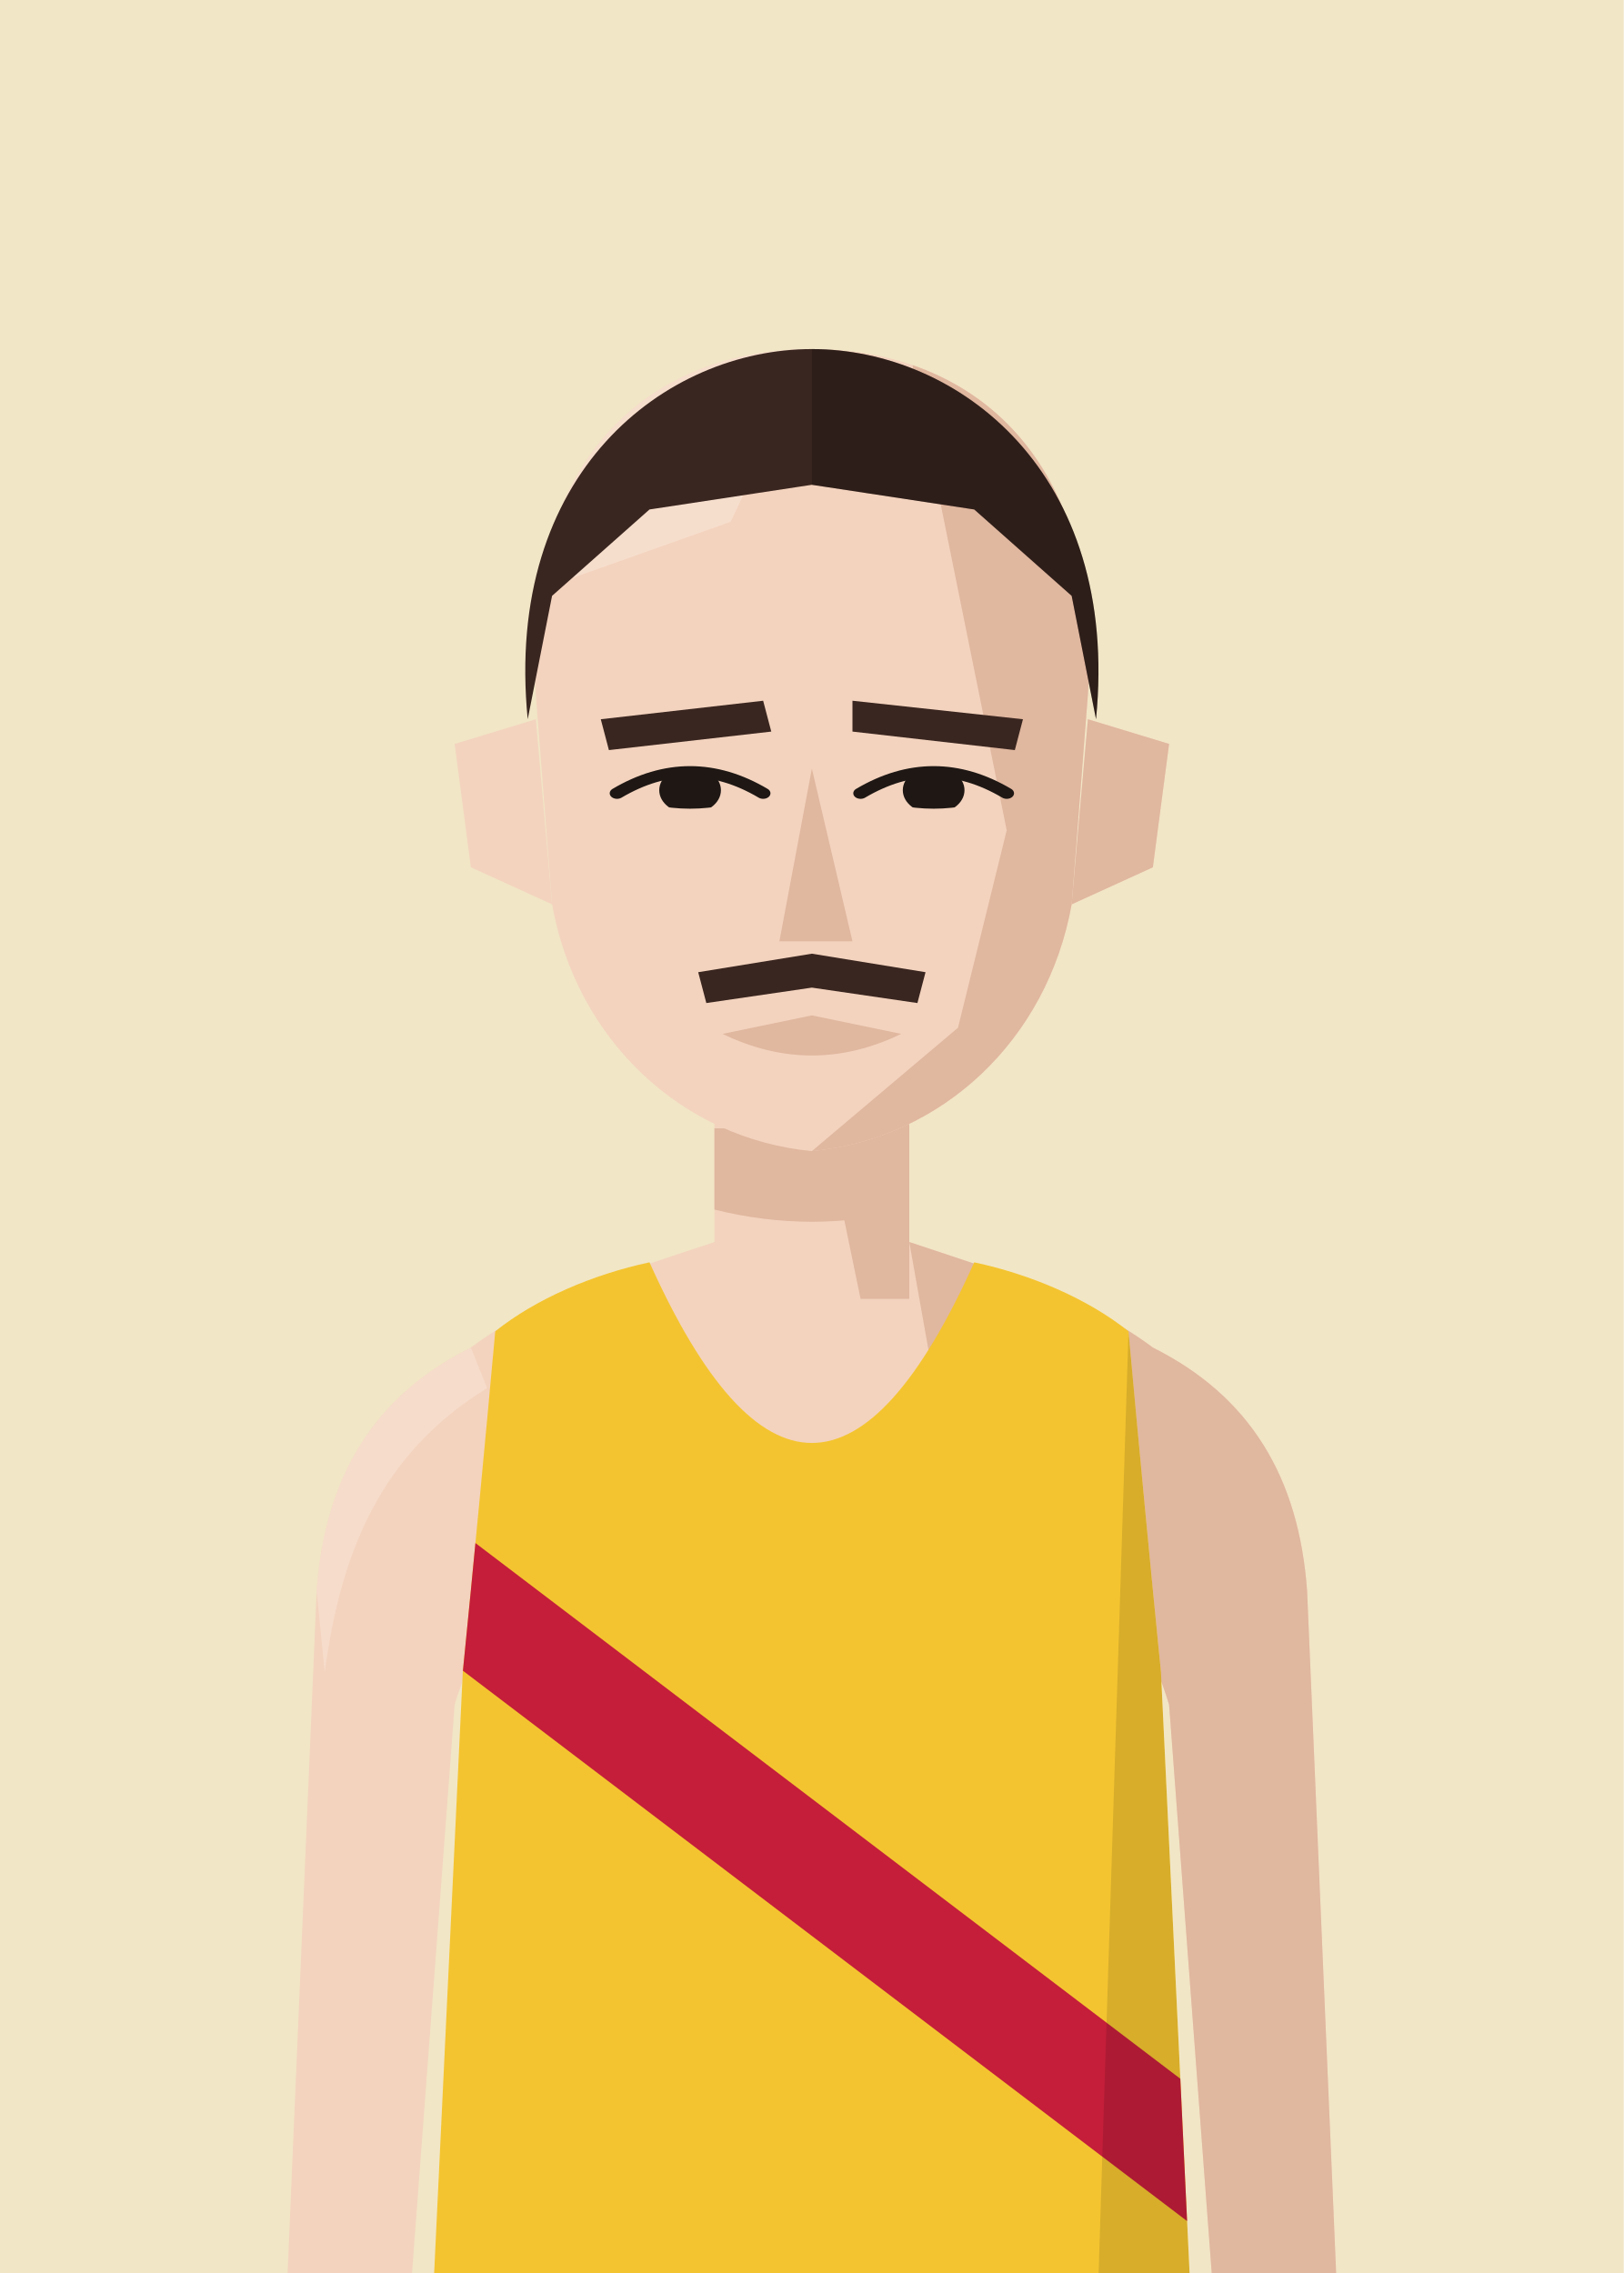
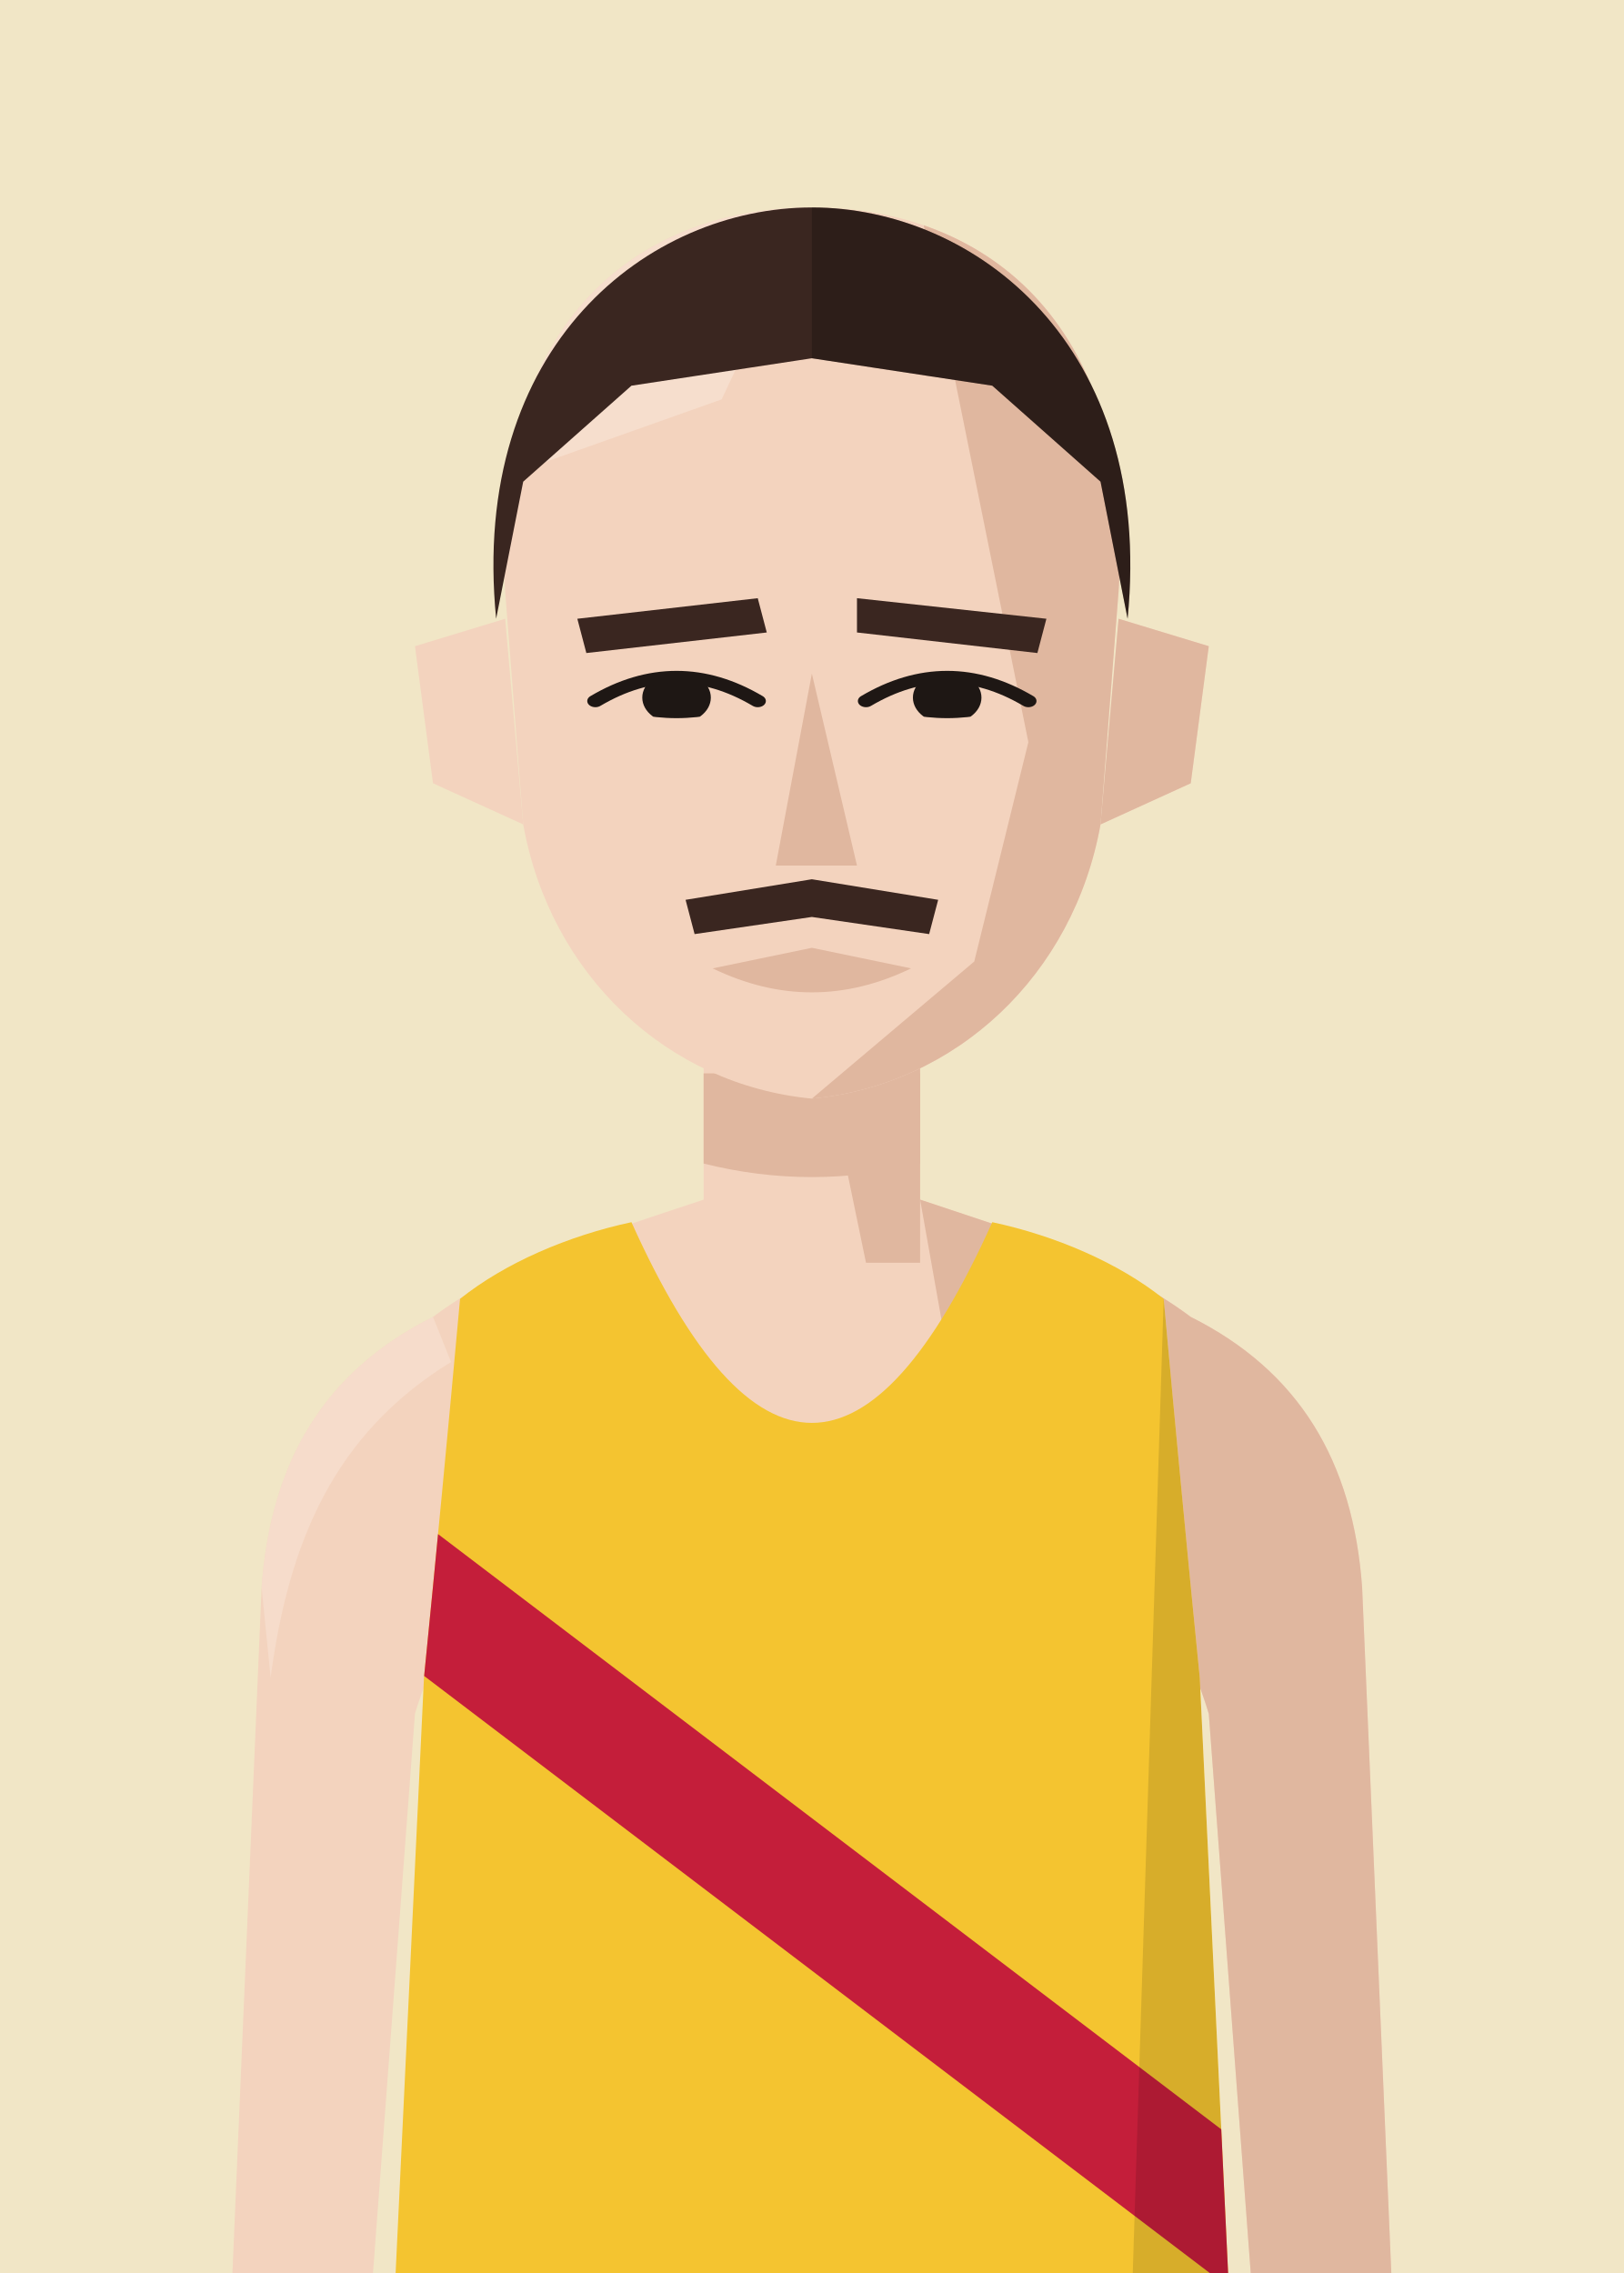
- <svg xmlns="http://www.w3.org/2000/svg" viewBox="0 0 200 280">
+ <svg xmlns="http://www.w3.org/2000/svg" viewBox="10 20 180 252">
  <defs>
    <clipPath id="vf">
      <path d="M53,330 L57,246 Q59,226 61,204 C66,200 73,197 80,195.5 Q100,240 120,195.5 C127,197 134,200 139,204 Q141,226 143,246 L147,330 Z" />
    </clipPath>
    <clipPath id="hf">
      <path d="M66,96 C64,58 80,40 100,40 C120,40 136,58 134,96 L132,130 C129,152 116,168 100,170 C84,168 71,152 68,130 Z" />
    </clipPath>
    <clipPath id="rf">
      <rect x="100" y="0" width="100" height="300" />
    </clipPath>
    <clipPath id="ef">
      <path d="M76,112 Q85,105 94,112 Q85,117 76,112 Z" />
      <path d="M106,112 Q115,105 124,112 Q115,117 106,112 Z" />
    </clipPath>
    <clipPath id="cf">
      <rect x="0" y="92" width="200" height="300" />
    </clipPath>
  </defs>
  <rect width="200" height="280" fill="#F1E6C6" />
  <g transform="translate(0,-40)">
    <rect x="88" y="171" width="24" height="37" fill="#F3D3BE" />
    <path d="M88,193 C76,197 66,200 58,206 C46,212 40,222 39,236 L35,330 L50,330 L56,250 Q59,240 64,238 L136,238 Q141,240 144,250 L150,330 L165,330 L161,236 C160,222 154,212 142,206 C134,200 124,197 112,193" fill="#F3D3BE" />
    <g fill="#E0B79F">
      <path d="M112,193 C124,197 134,200 142,206 C154,212 160,222 161,236 L165,330 L150,330 L144,250 Q141,240 136,238 L120,238 Z" />
      <path d="M58,206 C46,212 40,222 39,236 L40,246 C42,231 47,219 60,211 Z" fill="#F8E2D3" opacity=".6" />
      <polygon points="100,171 112,171 112,200 106,200" />
      <path d="M88,179 L112,179 L112,189 Q100,192 88,189 Z" />
    </g>
    <g transform="translate(0,83) scale(1,0.76) translate(0,-40)">
      <g fill="#F3D3BE">
        <path d="M66,100 L56,104 L58,124 L68,130 Z" />
        <path d="M134,100 L144,104 L142,124 L132,130 Z" />
        <path d="M66,96 C64,58 80,40 100,40 C120,40 136,58 134,96 L132,130 C129,152 116,168 100,170 C84,168 71,152 68,130 Z" />
      </g>
      <path d="M134,100 L144,104 L142,124 L132,130 Z" fill="#E0B79F" />
      <g clip-path="url(#hf)">
        <polygon points="112,40 140,40 140,180 100,180 100,170 118,150 124,118 120,92" fill="#E0B79F" />
        <polygon points="60,40 100,40 90,68 60,82" fill="#F8E2D3" opacity=".7" />
      </g>
      <g fill="#3A2620">
        <polygon points="74,100 94,97 95,102 75,105" />
        <polygon points="105,97 126,100 125,105 105,102" />
      </g>
      <g clip-path="url(#ef)" fill="#1E1714">
        <circle cx="85" cy="111.5" r="3.8" />
        <circle cx="115" cy="111.5" r="3.8" />
      </g>
      <g fill="none" stroke="#1E1714" stroke-width="1.8" stroke-linecap="round">
        <path d="M76,112 Q85,105 94,112" />
        <path d="M106,112 Q115,105 124,112" />
      </g>
      <polygon points="100,108 105,136 96,136" fill="#E0B79F" />
      <path d="M89,151 L100,148 L111,151 Q100,158 89,151 Z" fill="#E0B79F" />
      <g fill="#3A2620">
        <path d="M86,141 L100,138 L114,141 L113,146 L100,143.5 L87,146 Z" />
      </g>
      <g fill="#3A2620">
        <path d="M65,100 C62,60 82,40 100,40 C118,40 138,60 135,100 L132,80 L120,66 L100,62 L80,66 L68,80 Z" />
        <g clip-path="url(#rf)" fill="#000" opacity=".22">
          <path d="M65,100 C62,60 82,40 100,40 C118,40 138,60 135,100 L132,80 L120,66 L100,62 L80,66 L68,80 Z" />
        </g>
      </g>
    </g>
    <g clip-path="url(#vf)">
      <path d="M53,330 L57,246 Q59,226 61,204 C66,200 73,197 80,195.5 Q100,240 120,195.5 C127,197 134,200 139,204 Q141,226 143,246 L147,330 Z" fill="#f4c430" />
      <g transform="matrix(6.2857 0 0 6.5 37.14 193)">
        <polygon points="0,3.2 0,5.8 20,20.5 20,17.9" fill="#c41e3a" />
      </g>
      <path d="M139,204 Q141,226 143,246 L147,330 L135,330 Z" fill="#000" opacity="0.12" />
    </g>
  </g>
</svg>
